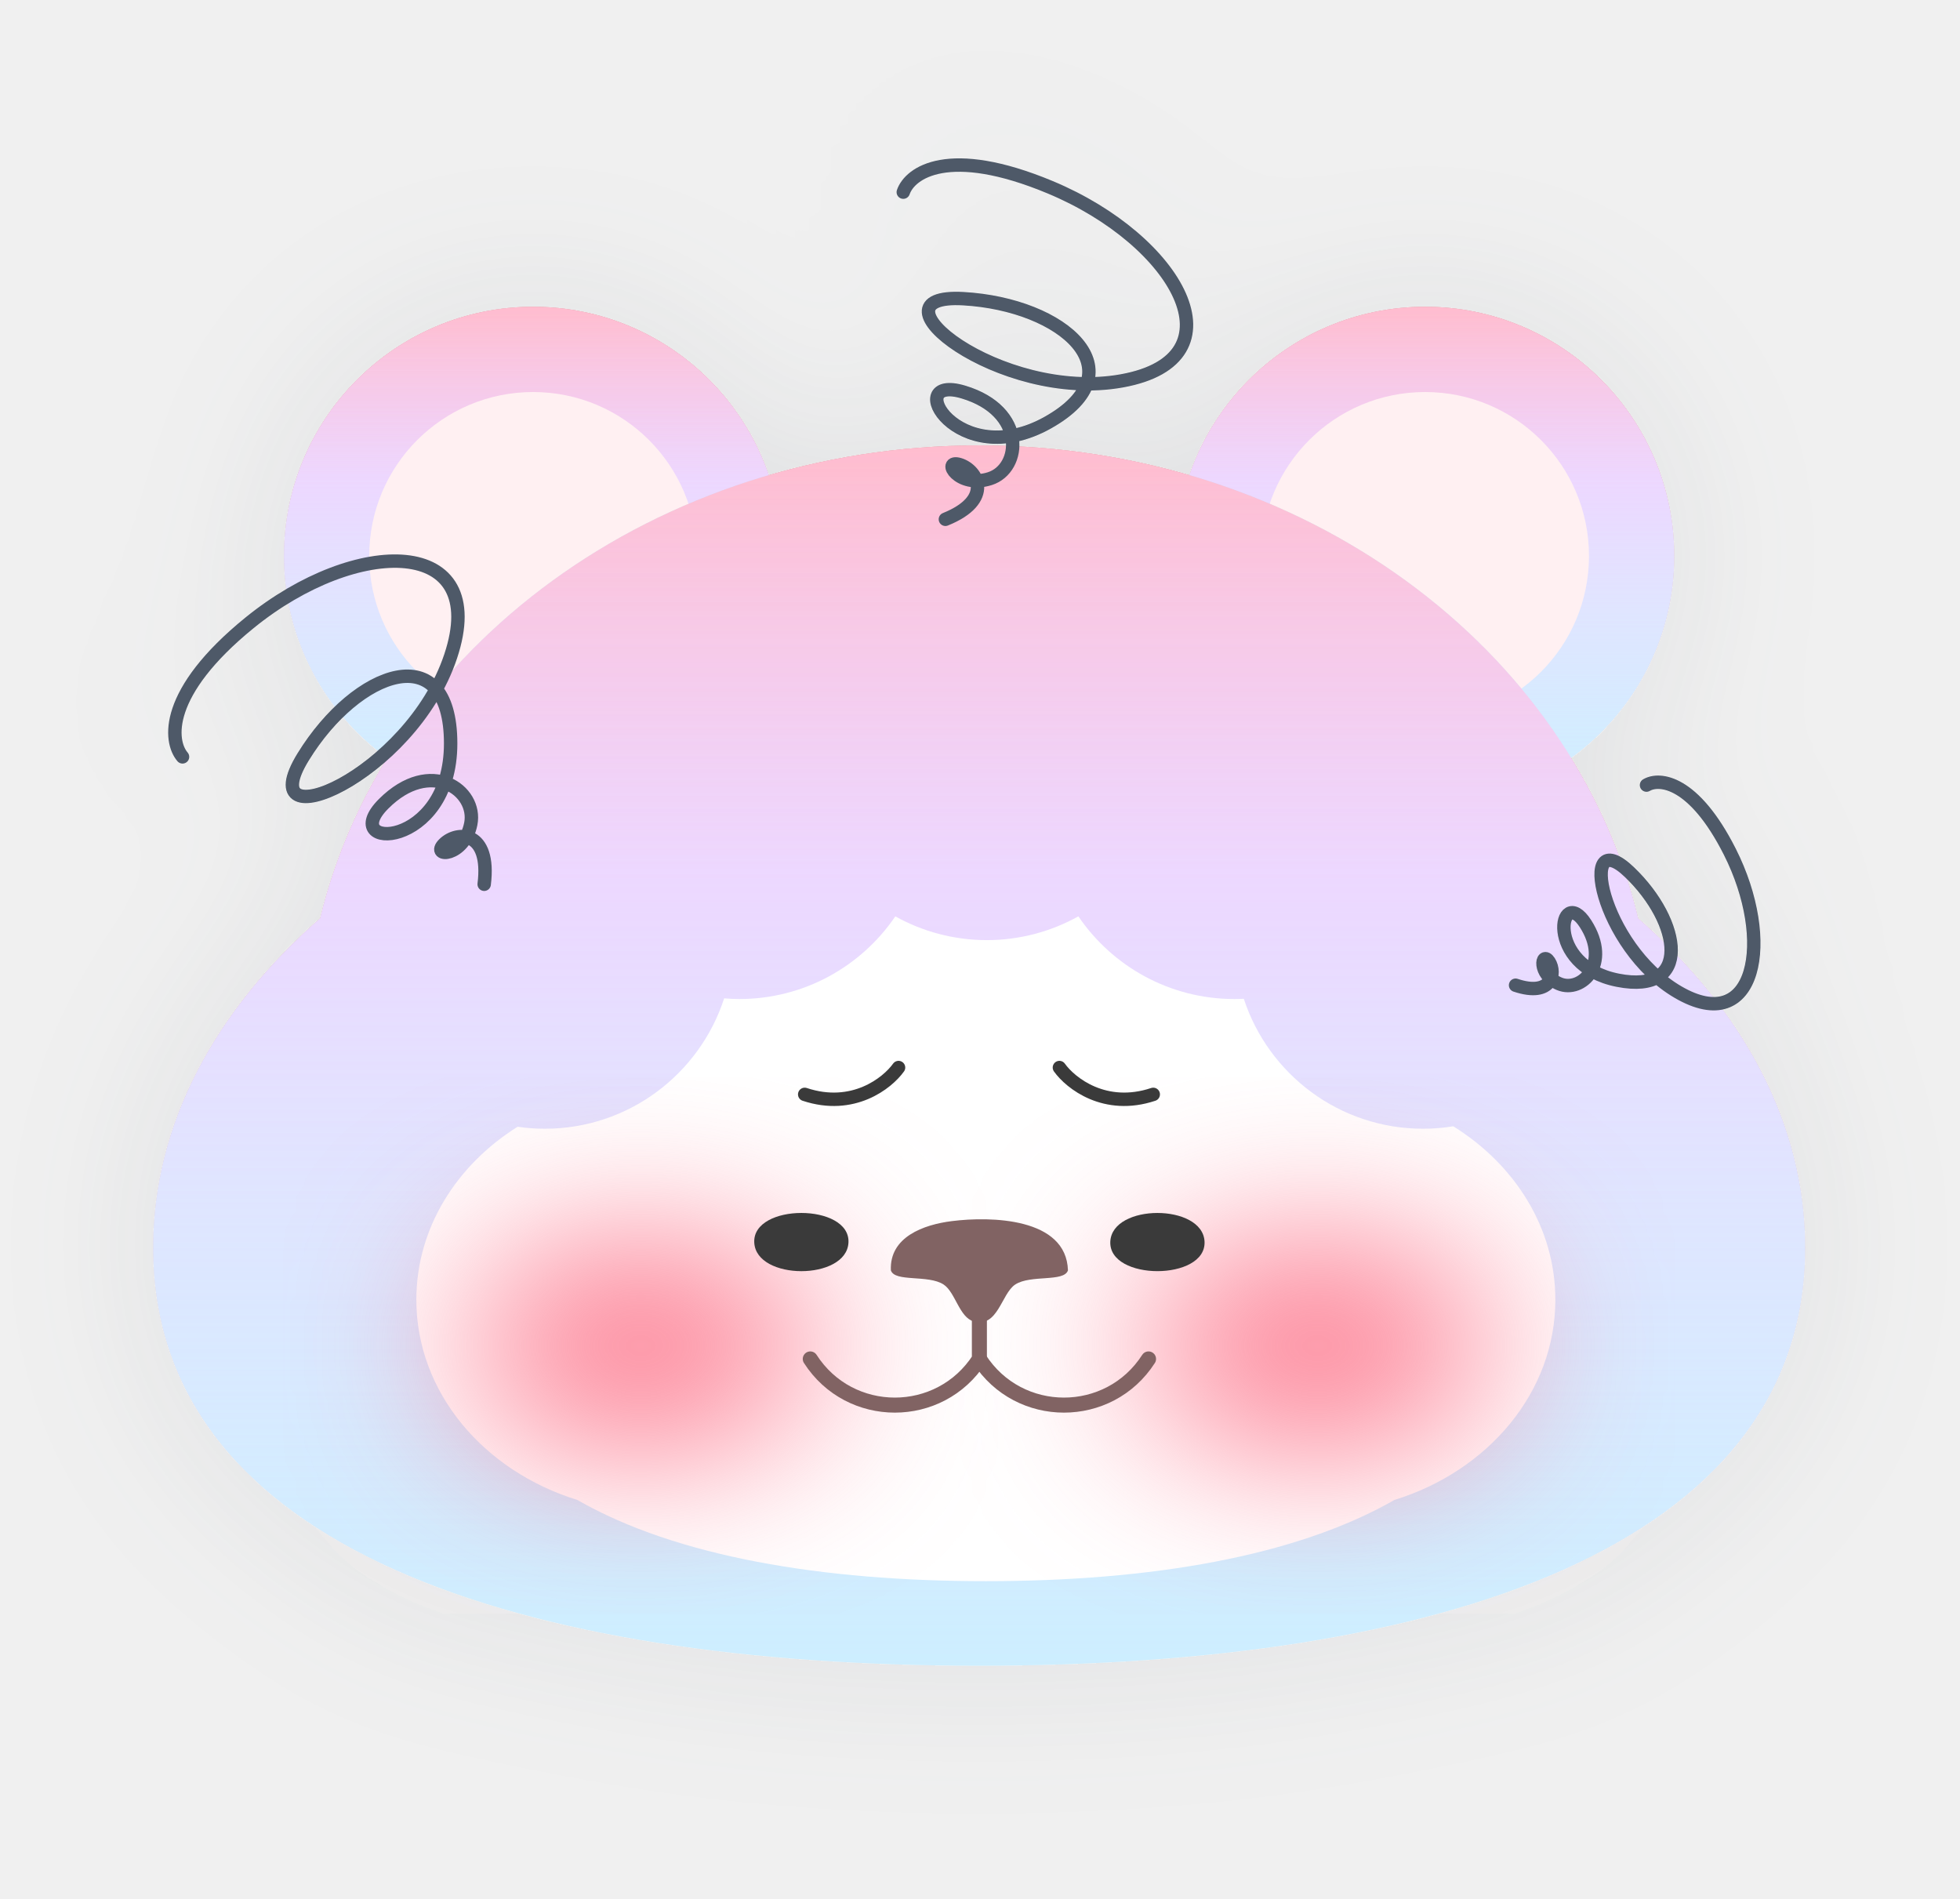
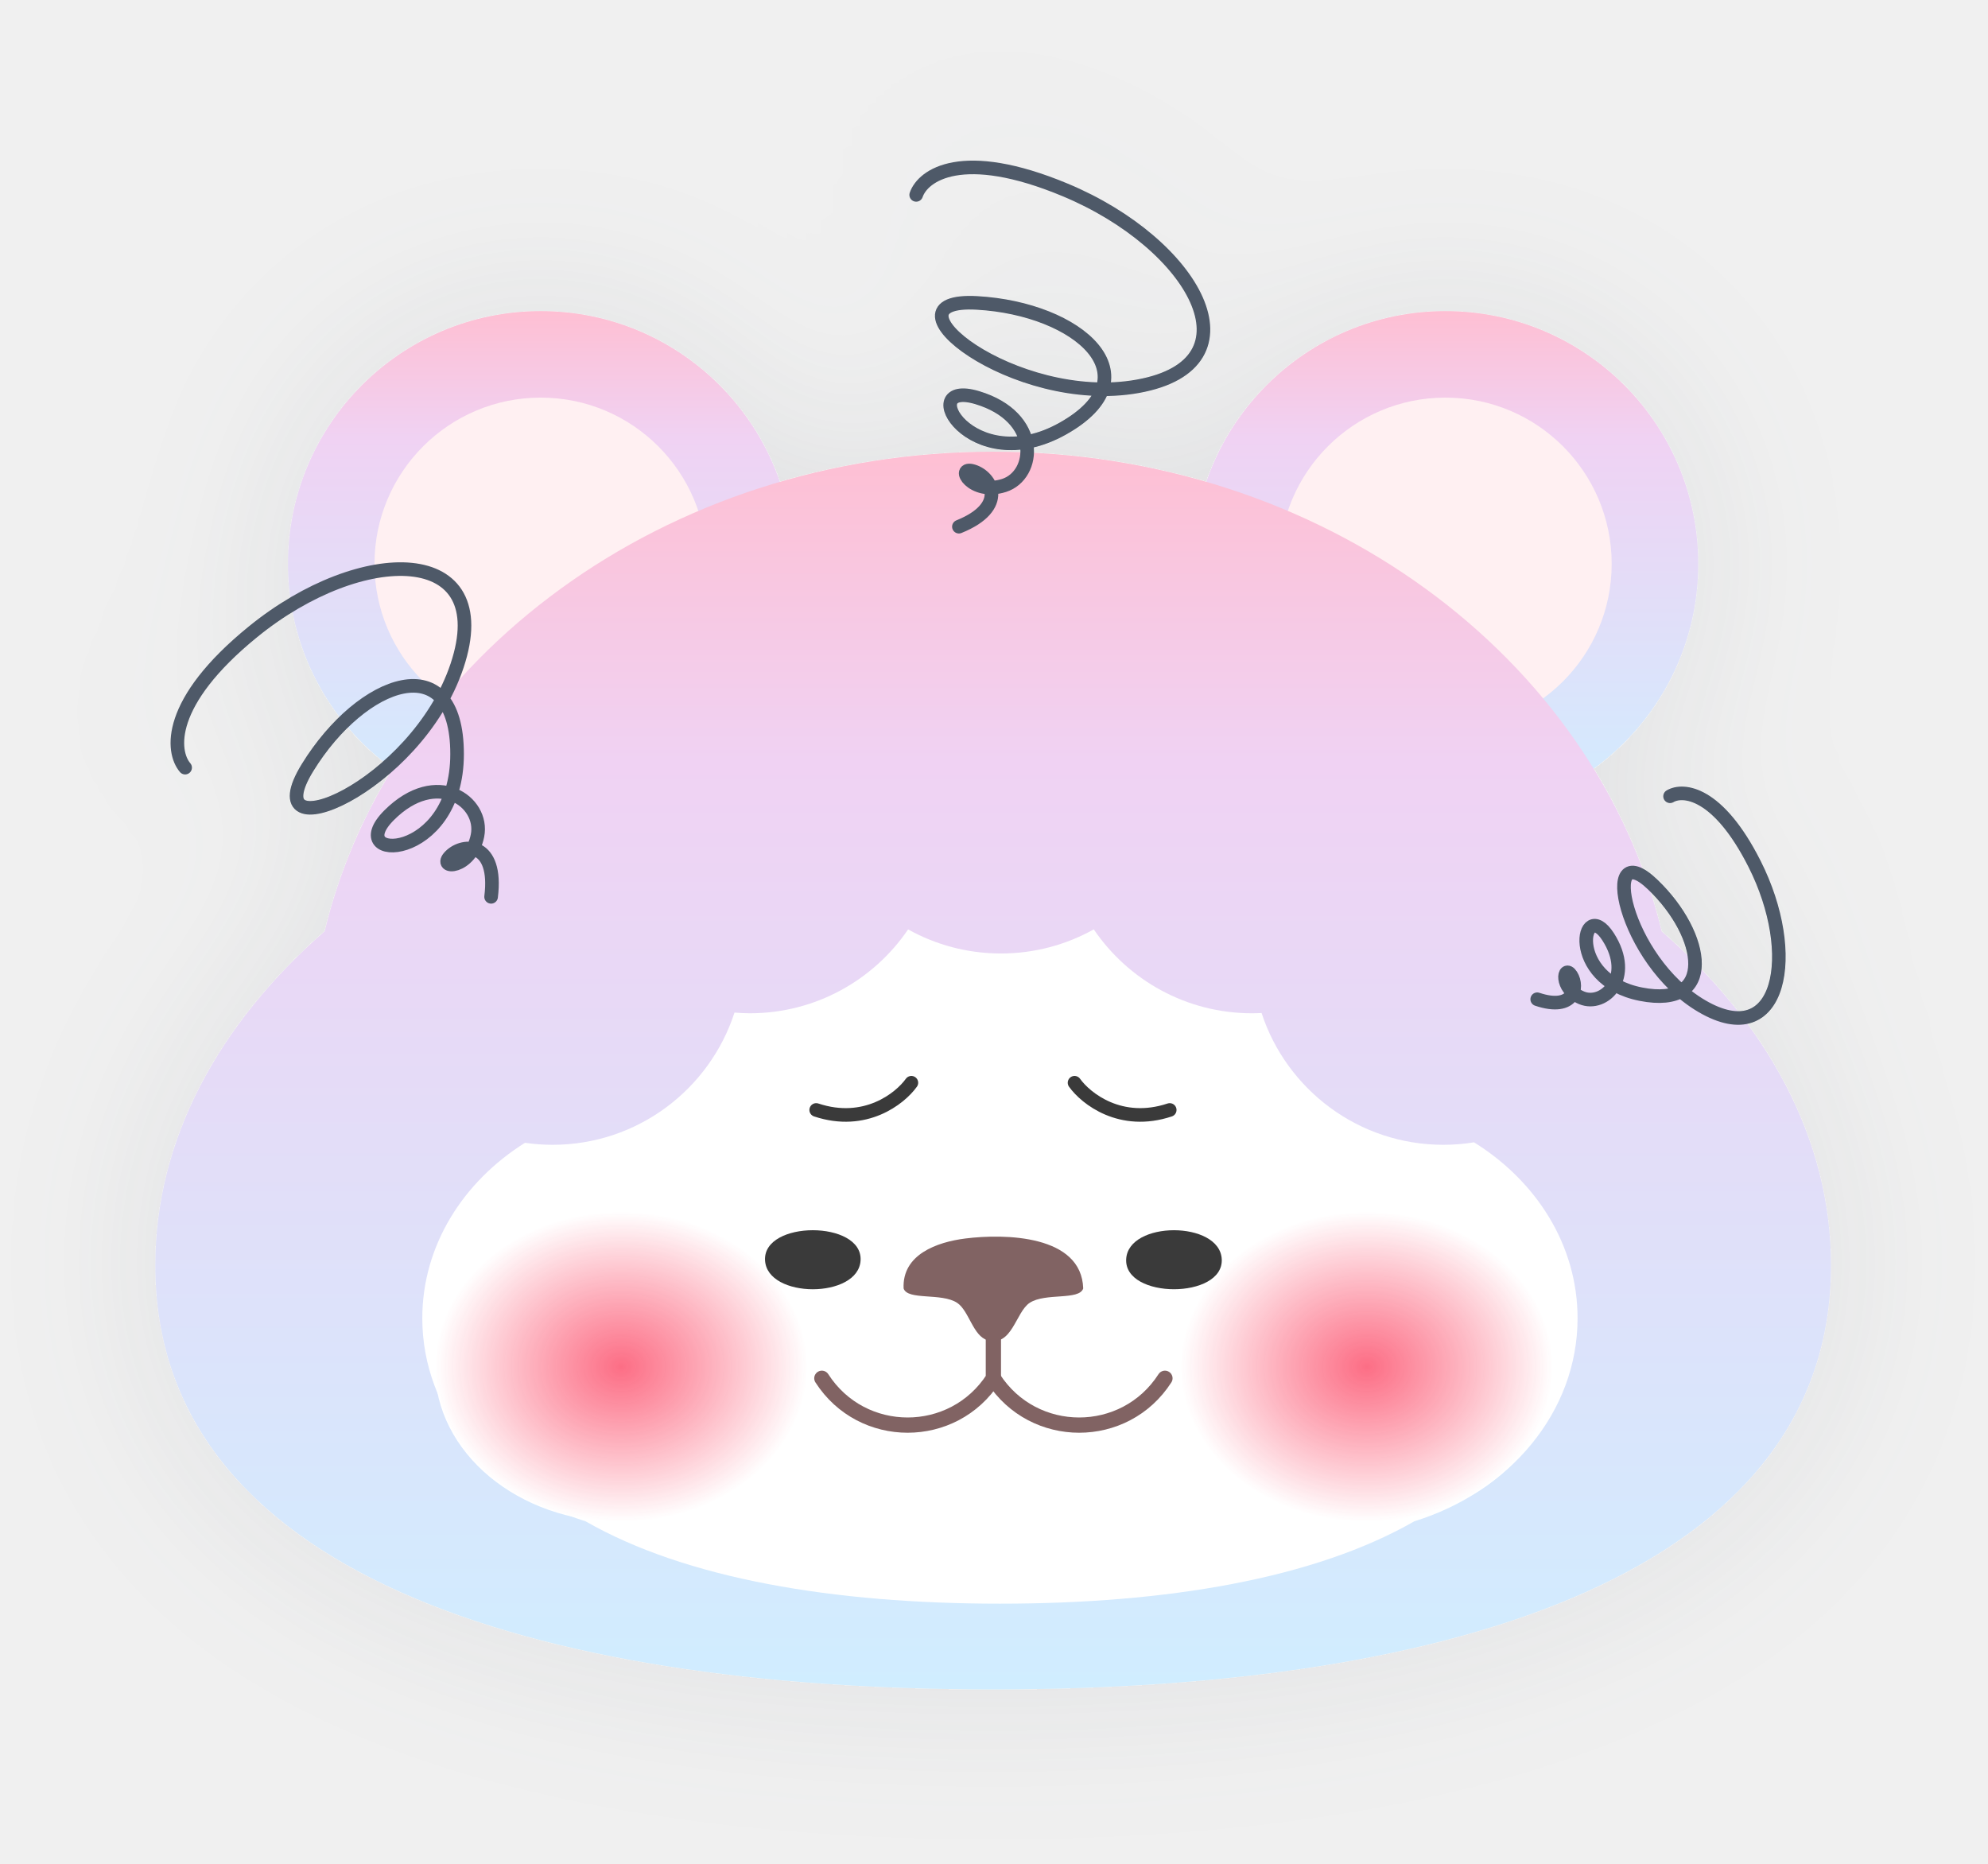
- <svg xmlns="http://www.w3.org/2000/svg" width="64" height="62" viewBox="0 0 64 62" fill="none">
-   <g filter="url(#filter0_d_533_39450)">
-     <path d="M17.408 26.289C21.902 26.289 25.545 22.646 25.545 18.152C25.545 13.658 21.902 10.015 17.408 10.015C12.914 10.015 9.271 13.658 9.271 18.152C9.271 22.646 12.914 26.289 17.408 26.289Z" fill="#CDEEFF" />
-     <path d="M17.408 26.289C21.902 26.289 25.545 22.646 25.545 18.152C25.545 13.658 21.902 10.015 17.408 10.015C12.914 10.015 9.271 13.658 9.271 18.152C9.271 22.646 12.914 26.289 17.408 26.289Z" fill="url(#paint0_linear_533_39450)" style="mix-blend-mode:hard-light" />
-     <path d="M46.534 26.289C51.028 26.289 54.671 22.646 54.671 18.152C54.671 13.658 51.028 10.015 46.534 10.015C42.04 10.015 38.397 13.658 38.397 18.152C38.397 22.646 42.04 26.289 46.534 26.289Z" fill="#CDEEFF" />
-     <path d="M46.534 26.289C51.028 26.289 54.671 22.646 54.671 18.152C54.671 13.658 51.028 10.015 46.534 10.015C42.04 10.015 38.397 13.658 38.397 18.152C38.397 22.646 42.04 26.289 46.534 26.289Z" fill="url(#paint1_linear_533_39450)" style="mix-blend-mode:hard-light" />
+ <svg xmlns="http://www.w3.org/2000/svg" width="64" height="60" viewBox="0 0 64 60" fill="none">
+   <g filter="url(#filter0_d_4476_38021)">
+     <path d="M17.408 26.289C21.902 26.289 25.545 22.646 25.545 18.152C25.545 13.658 21.902 10.015 17.408 10.015C12.914 10.015 9.271 13.658 9.271 18.152C9.271 22.646 12.914 26.289 17.408 26.289Z" fill="url(#paint0_linear_4476_38021)" />
+     <path d="M46.534 26.289C51.028 26.289 54.671 22.646 54.671 18.152C54.671 13.658 51.028 10.015 46.534 10.015C42.04 10.015 38.397 13.658 38.397 18.152C38.397 22.646 42.04 26.289 46.534 26.289Z" fill="url(#paint1_linear_4476_38021)" />
    <path d="M17.408 23.504C20.363 23.504 22.759 21.108 22.759 18.152C22.759 15.196 20.363 12.8 17.408 12.8C14.452 12.8 12.056 15.196 12.056 18.152C12.056 21.108 14.452 23.504 17.408 23.504Z" fill="#FFF0F2" />
-     <path d="M46.534 23.504C49.489 23.504 51.885 21.108 51.885 18.152C51.885 15.196 49.489 12.8 46.534 12.8C43.578 12.8 41.182 15.196 41.182 18.152C41.182 21.108 43.578 23.504 46.534 23.504Z" fill="#FFF0F2" />
-     <path d="M53.493 29.98C51.36 21.156 42.536 14.541 31.972 14.541C21.409 14.541 12.585 21.159 10.452 29.98C7.031 32.971 5 36.696 5 40.734C5 50.583 17.076 54.387 31.972 54.387C46.868 54.387 58.945 50.583 58.945 40.734C58.945 36.696 56.914 32.971 53.493 29.983V29.98Z" fill="#CDEEFF" />
-     <path d="M53.493 29.98C51.36 21.156 42.536 14.541 31.972 14.541C21.409 14.541 12.585 21.159 10.452 29.98C7.031 32.971 5 36.696 5 40.734C5 50.583 17.076 54.387 31.972 54.387C46.868 54.387 58.945 50.583 58.945 40.734C58.945 36.696 56.914 32.971 53.493 29.983V29.98Z" fill="url(#paint2_linear_533_39450)" style="mix-blend-mode:hard-light" />
-     <path d="M35.212 29.919C36.32 31.548 38.189 32.619 40.308 32.619C40.41 32.619 40.512 32.616 40.614 32.611C41.419 35.074 43.735 36.854 46.467 36.854C46.803 36.854 47.133 36.826 47.454 36.774C49.47 38.028 50.787 40.096 50.787 42.437C50.787 45.459 48.592 48.027 45.532 48.974C42.306 50.823 37.55 51.626 32.191 51.626C26.832 51.626 22.077 50.823 18.851 48.974C15.79 48.027 13.595 45.459 13.595 42.437C13.595 40.106 14.9 38.045 16.901 36.789C17.19 36.831 17.486 36.854 17.787 36.854C20.525 36.854 22.844 35.067 23.646 32.597C23.809 32.61 23.974 32.619 24.14 32.619C26.258 32.619 28.126 31.549 29.235 29.92C30.12 30.413 31.139 30.695 32.224 30.695C33.309 30.695 34.327 30.412 35.212 29.919Z" fill="white" />
-     <g filter="url(#filter1_f_533_39450)">
-       <path d="M20.925 46.852C24.145 46.852 26.755 45.547 26.755 43.937C26.755 42.327 24.145 41.022 20.925 41.022C17.706 41.022 15.096 42.327 15.096 43.937C15.096 45.547 17.706 46.852 20.925 46.852Z" fill="#FC5E78" />
-     </g>
-     <g filter="url(#filter2_f_533_39450)">
-       <path d="M43.016 46.852C46.236 46.852 48.846 45.547 48.846 43.937C48.846 42.327 46.236 41.022 43.016 41.022C39.797 41.022 37.187 42.327 37.187 43.937C37.187 45.547 39.797 46.852 43.016 46.852Z" fill="#FC5E78" />
-     </g>
+     <path d="M46.533 23.504C49.489 23.504 51.885 21.108 51.885 18.152C51.885 15.196 49.489 12.8 46.533 12.8C43.578 12.8 41.182 15.196 41.182 18.152C41.182 21.108 43.578 23.504 46.533 23.504Z" fill="#FFF0F2" />
+     <path d="M53.493 29.98C51.36 21.156 42.536 14.541 31.972 14.541C21.409 14.541 12.585 21.159 10.452 29.98C7.031 32.971 5 36.696 5 40.734C5 50.583 17.076 54.387 31.972 54.387C46.868 54.387 58.945 50.583 58.945 40.734C58.945 36.696 56.914 32.971 53.493 29.983V29.98Z" fill="url(#paint2_linear_4476_38021)" />
+     <path d="M35.212 29.919C36.32 31.549 38.189 32.62 40.308 32.62C40.41 32.62 40.512 32.616 40.614 32.611C41.419 35.074 43.735 36.854 46.467 36.854C46.803 36.854 47.133 36.826 47.454 36.774C49.47 38.028 50.787 40.096 50.787 42.437C50.787 45.459 48.592 48.027 45.532 48.974C42.306 50.823 37.55 51.626 32.191 51.626C26.832 51.626 22.077 50.823 18.851 48.974C15.79 48.027 13.595 45.459 13.595 42.437C13.595 40.107 14.9 38.045 16.901 36.789C17.19 36.831 17.486 36.854 17.787 36.854C20.525 36.854 22.844 35.067 23.646 32.597C23.809 32.61 23.974 32.62 24.14 32.62C26.258 32.619 28.126 31.549 29.235 29.92C30.12 30.413 31.139 30.695 32.224 30.695C33.309 30.695 34.327 30.412 35.212 29.919Z" fill="white" />
+     <path d="M20 49C23.314 49 26 46.761 26 44C26 41.239 23.314 39 20 39C16.686 39 14 41.239 14 44C14 46.761 16.686 49 20 49Z" fill="url(#paint3_radial_4476_38021)" />
+     <path d="M44 49C47.314 49 50 46.761 50 44C50 41.239 47.314 39 44 39C40.686 39 38 41.239 38 44C38 46.761 40.686 49 44 49Z" fill="url(#paint4_radial_4476_38021)" />
    <path d="M31.98 41.915V44.37V44.37C30.688 46.38 27.75 46.38 26.458 44.37V44.37" stroke="#816363" stroke-width="0.491" stroke-linecap="round" stroke-linejoin="bevel" />
    <path d="M31.98 44.37V44.37C33.273 46.38 36.211 46.38 37.503 44.37V44.37" stroke="#816363" stroke-width="0.491" stroke-linecap="round" stroke-linejoin="bevel" />
-     <g clip-path="url(#clip0_533_39450)">
-       <path d="M31.078 39.87C32.351 39.709 34.819 39.756 34.872 41.478C34.745 41.87 33.653 41.61 33.149 41.941C32.695 42.241 32.587 43.363 31.795 43.145C31.324 43.016 31.197 42.195 30.813 41.941C30.311 41.61 29.217 41.87 29.09 41.478C29.04 40.385 30.163 39.985 31.078 39.87Z" fill="#816363" />
+     <g clip-path="url(#clip0_4476_38021)">
+       <path d="M31.078 39.87C32.351 39.709 34.819 39.755 34.872 41.478C34.745 41.87 33.653 41.61 33.149 41.941C32.695 42.241 32.587 43.363 31.795 43.145C31.324 43.016 31.197 42.195 30.813 41.941C30.311 41.61 29.217 41.87 29.09 41.478C29.04 40.385 30.163 39.985 31.078 39.87Z" fill="#816363" />
      <path d="M24.629 40.571C24.563 39.281 27.77 39.281 27.705 40.571C27.641 41.815 24.693 41.815 24.629 40.571Z" fill="#3A3A3A" />
      <path d="M36.255 40.536C36.319 39.293 39.268 39.293 39.332 40.536C39.397 41.826 36.19 41.826 36.255 40.536Z" fill="#3A3A3A" />
    </g>
    <path d="M34.593 34.856C34.958 35.367 36.081 36.257 37.657 35.732" stroke="#3A3A3A" stroke-width="0.438" stroke-linecap="round" />
    <path d="M29.34 34.856C28.975 35.367 27.852 36.257 26.276 35.732" stroke="#3A3A3A" stroke-width="0.438" stroke-linecap="round" />
-     <path d="M53.763 25.634C54.179 25.388 55.305 25.479 56.483 27.808C57.955 30.72 57.334 33.876 54.794 32.393C52.253 30.91 51.484 26.825 53.205 28.474C54.925 30.124 55.248 32.482 52.825 32.005C50.401 31.528 50.929 28.846 51.772 30.159C52.615 31.472 51.64 32.428 50.914 32.121C50.187 31.814 50.342 31.025 50.583 31.4C50.824 31.776 50.669 32.564 49.488 32.168" stroke="#4E5968" stroke-width="0.438" stroke-linecap="round" />
-     <path d="M29.495 6.274C29.71 5.643 30.971 4.729 34.294 6.115C38.448 7.848 40.626 11.713 36.633 12.435C32.641 13.157 28.172 9.565 31.455 9.752C34.738 9.939 37.19 12.121 34.222 13.794C31.253 15.466 29.402 12.181 31.463 12.802C33.524 13.423 33.358 15.298 32.322 15.628C31.286 15.957 30.741 14.991 31.33 15.168C31.919 15.346 32.463 16.312 30.87 16.955" stroke="#4E5968" stroke-width="0.438" stroke-linecap="round" />
-     <path d="M5.96 24.712C5.523 24.202 5.348 22.611 8.149 20.335C11.651 17.489 16.029 17.489 14.715 21.429C13.402 25.369 8.149 27.558 9.9 24.712C11.651 21.867 14.715 20.773 14.715 24.274C14.715 27.776 10.995 27.776 12.527 26.244C14.059 24.712 15.591 25.807 15.372 26.901C15.153 27.995 14.059 27.995 14.496 27.558C14.934 27.12 16.029 27.12 15.81 28.871" stroke="#4E5968" stroke-width="0.438" stroke-linecap="round" />
+     <path d="M53.764 25.634C54.179 25.388 55.305 25.479 56.483 27.808C57.955 30.72 57.334 33.876 54.794 32.393C52.253 30.909 51.484 26.825 53.205 28.474C54.925 30.124 55.248 32.482 52.825 32.005C50.401 31.528 50.929 28.846 51.772 30.159C52.615 31.472 51.64 32.428 50.914 32.121C50.187 31.814 50.343 31.025 50.583 31.4C50.824 31.776 50.669 32.564 49.488 32.168" stroke="#4E5968" stroke-width="0.438" stroke-linecap="round" />
+     <path d="M29.495 6.274C29.71 5.643 30.971 4.729 34.294 6.115C38.448 7.848 40.626 11.713 36.633 12.435C32.641 13.157 28.173 9.565 31.455 9.752C34.738 9.939 37.19 12.121 34.222 13.794C31.253 15.466 29.402 12.181 31.463 12.802C33.524 13.423 33.359 15.298 32.322 15.628C31.286 15.957 30.741 14.991 31.33 15.168C31.919 15.346 32.463 16.312 30.87 16.955" stroke="#4E5968" stroke-width="0.438" stroke-linecap="round" />
+     <path d="M5.96 24.712C5.523 24.202 5.348 22.611 8.149 20.335C11.651 17.489 16.029 17.489 14.715 21.429C13.402 25.369 8.149 27.558 9.9 24.712C11.651 21.867 14.715 20.773 14.715 24.275C14.715 27.776 10.995 27.776 12.527 26.244C14.059 24.712 15.591 25.807 15.372 26.901C15.153 27.995 14.059 27.995 14.496 27.558C14.934 27.12 16.029 27.12 15.81 28.871" stroke="#4E5968" stroke-width="0.438" stroke-linecap="round" />
  </g>
  <defs>
-     <filter id="filter0_d_533_39450" x="0" y="0.171" width="63.945" height="59.216" filterUnits="userSpaceOnUse" color-interpolation-filters="sRGB">
+     <filter id="filter0_d_4476_38021" x="0" y="0.171" width="63.945" height="59.216" filterUnits="userSpaceOnUse" color-interpolation-filters="sRGB">
      <feFlood flood-opacity="0" result="BackgroundImageFix" />
      <feColorMatrix in="SourceAlpha" type="matrix" values="0 0 0 0 0 0 0 0 0 0 0 0 0 0 0 0 0 0 127 0" result="hardAlpha" />
      <feOffset />
      <feGaussianBlur stdDeviation="2.5" />
      <feComposite in2="hardAlpha" operator="out" />
      <feColorMatrix type="matrix" values="0 0 0 0 0.306 0 0 0 0 0.349 0 0 0 0 0.408 0 0 0 0.1 0" />
-       <feBlend mode="normal" in2="BackgroundImageFix" result="effect1_dropShadow_533_39450" />
-       <feBlend mode="normal" in="SourceGraphic" in2="effect1_dropShadow_533_39450" result="shape" />
+       <feBlend mode="normal" in2="BackgroundImageFix" result="effect1_dropShadow_4476_38021" />
+       <feBlend mode="normal" in="SourceGraphic" in2="effect1_dropShadow_4476_38021" result="shape" />
    </filter>
-     <filter id="filter1_f_533_39450" x="9.266" y="35.193" width="23.318" height="17.489" filterUnits="userSpaceOnUse" color-interpolation-filters="sRGB">
-       <feFlood flood-opacity="0" result="BackgroundImageFix" />
-       <feBlend mode="normal" in="SourceGraphic" in2="BackgroundImageFix" result="shape" />
-       <feGaussianBlur stdDeviation="2.915" result="effect1_foregroundBlur_533_39450" />
-     </filter>
-     <filter id="filter2_f_533_39450" x="31.357" y="35.193" width="23.318" height="17.489" filterUnits="userSpaceOnUse" color-interpolation-filters="sRGB">
-       <feFlood flood-opacity="0" result="BackgroundImageFix" />
-       <feBlend mode="normal" in="SourceGraphic" in2="BackgroundImageFix" result="shape" />
-       <feGaussianBlur stdDeviation="2.915" result="effect1_foregroundBlur_533_39450" />
-     </filter>
-     <linearGradient id="paint0_linear_533_39450" x1="17.408" y1="10.015" x2="17.408" y2="26.289" gradientUnits="userSpaceOnUse">
-       <stop stop-color="#FF6567" />
-       <stop offset="1" stop-color="#F77BAC" stop-opacity="0" />
+     <linearGradient id="paint0_linear_4476_38021" x1="17.408" y1="10.015" x2="17.408" y2="26.289" gradientUnits="userSpaceOnUse">
+       <stop stop-color="#FEBFD3" />
+       <stop offset="0.25" stop-color="#F0D2F3" />
+       <stop offset="1" stop-color="#D0EDFF" />
    </linearGradient>
-     <linearGradient id="paint1_linear_533_39450" x1="46.534" y1="10.015" x2="46.534" y2="26.289" gradientUnits="userSpaceOnUse">
-       <stop stop-color="#FF6567" />
-       <stop offset="1" stop-color="#F77BAC" stop-opacity="0" />
+     <linearGradient id="paint1_linear_4476_38021" x1="46.534" y1="10.015" x2="46.534" y2="26.289" gradientUnits="userSpaceOnUse">
+       <stop stop-color="#FEBFD3" />
+       <stop offset="0.25" stop-color="#F0D2F3" />
+       <stop offset="1" stop-color="#D0EDFF" />
    </linearGradient>
-     <linearGradient id="paint2_linear_533_39450" x1="31.972" y1="14.541" x2="31.972" y2="54.387" gradientUnits="userSpaceOnUse">
-       <stop stop-color="#FF6567" />
-       <stop offset="1" stop-color="#F77BAC" stop-opacity="0" />
+     <linearGradient id="paint2_linear_4476_38021" x1="31.972" y1="14.541" x2="31.972" y2="54.387" gradientUnits="userSpaceOnUse">
+       <stop stop-color="#FEBFD3" />
+       <stop offset="0.25" stop-color="#F0D2F3" />
+       <stop offset="1" stop-color="#D0EDFF" />
    </linearGradient>
-     <clipPath id="clip0_533_39450">
+     <radialGradient id="paint3_radial_4476_38021" cx="0" cy="0" r="1" gradientUnits="userSpaceOnUse" gradientTransform="translate(20 44) rotate(90) scale(5 6)">
+       <stop stop-color="#FC5E78" stop-opacity="0.9" />
+       <stop offset="1" stop-color="white" />
+     </radialGradient>
+     <radialGradient id="paint4_radial_4476_38021" cx="0" cy="0" r="1" gradientUnits="userSpaceOnUse" gradientTransform="translate(44 44) rotate(90) scale(5 6)">
+       <stop stop-color="#FC5E78" stop-opacity="0.9" />
+       <stop offset="1" stop-color="white" />
+     </radialGradient>
+     <clipPath id="clip0_4476_38021">
      <rect width="15.368" height="4.157" fill="white" transform="translate(24.2959 39.0155)" />
    </clipPath>
  </defs>
</svg>
